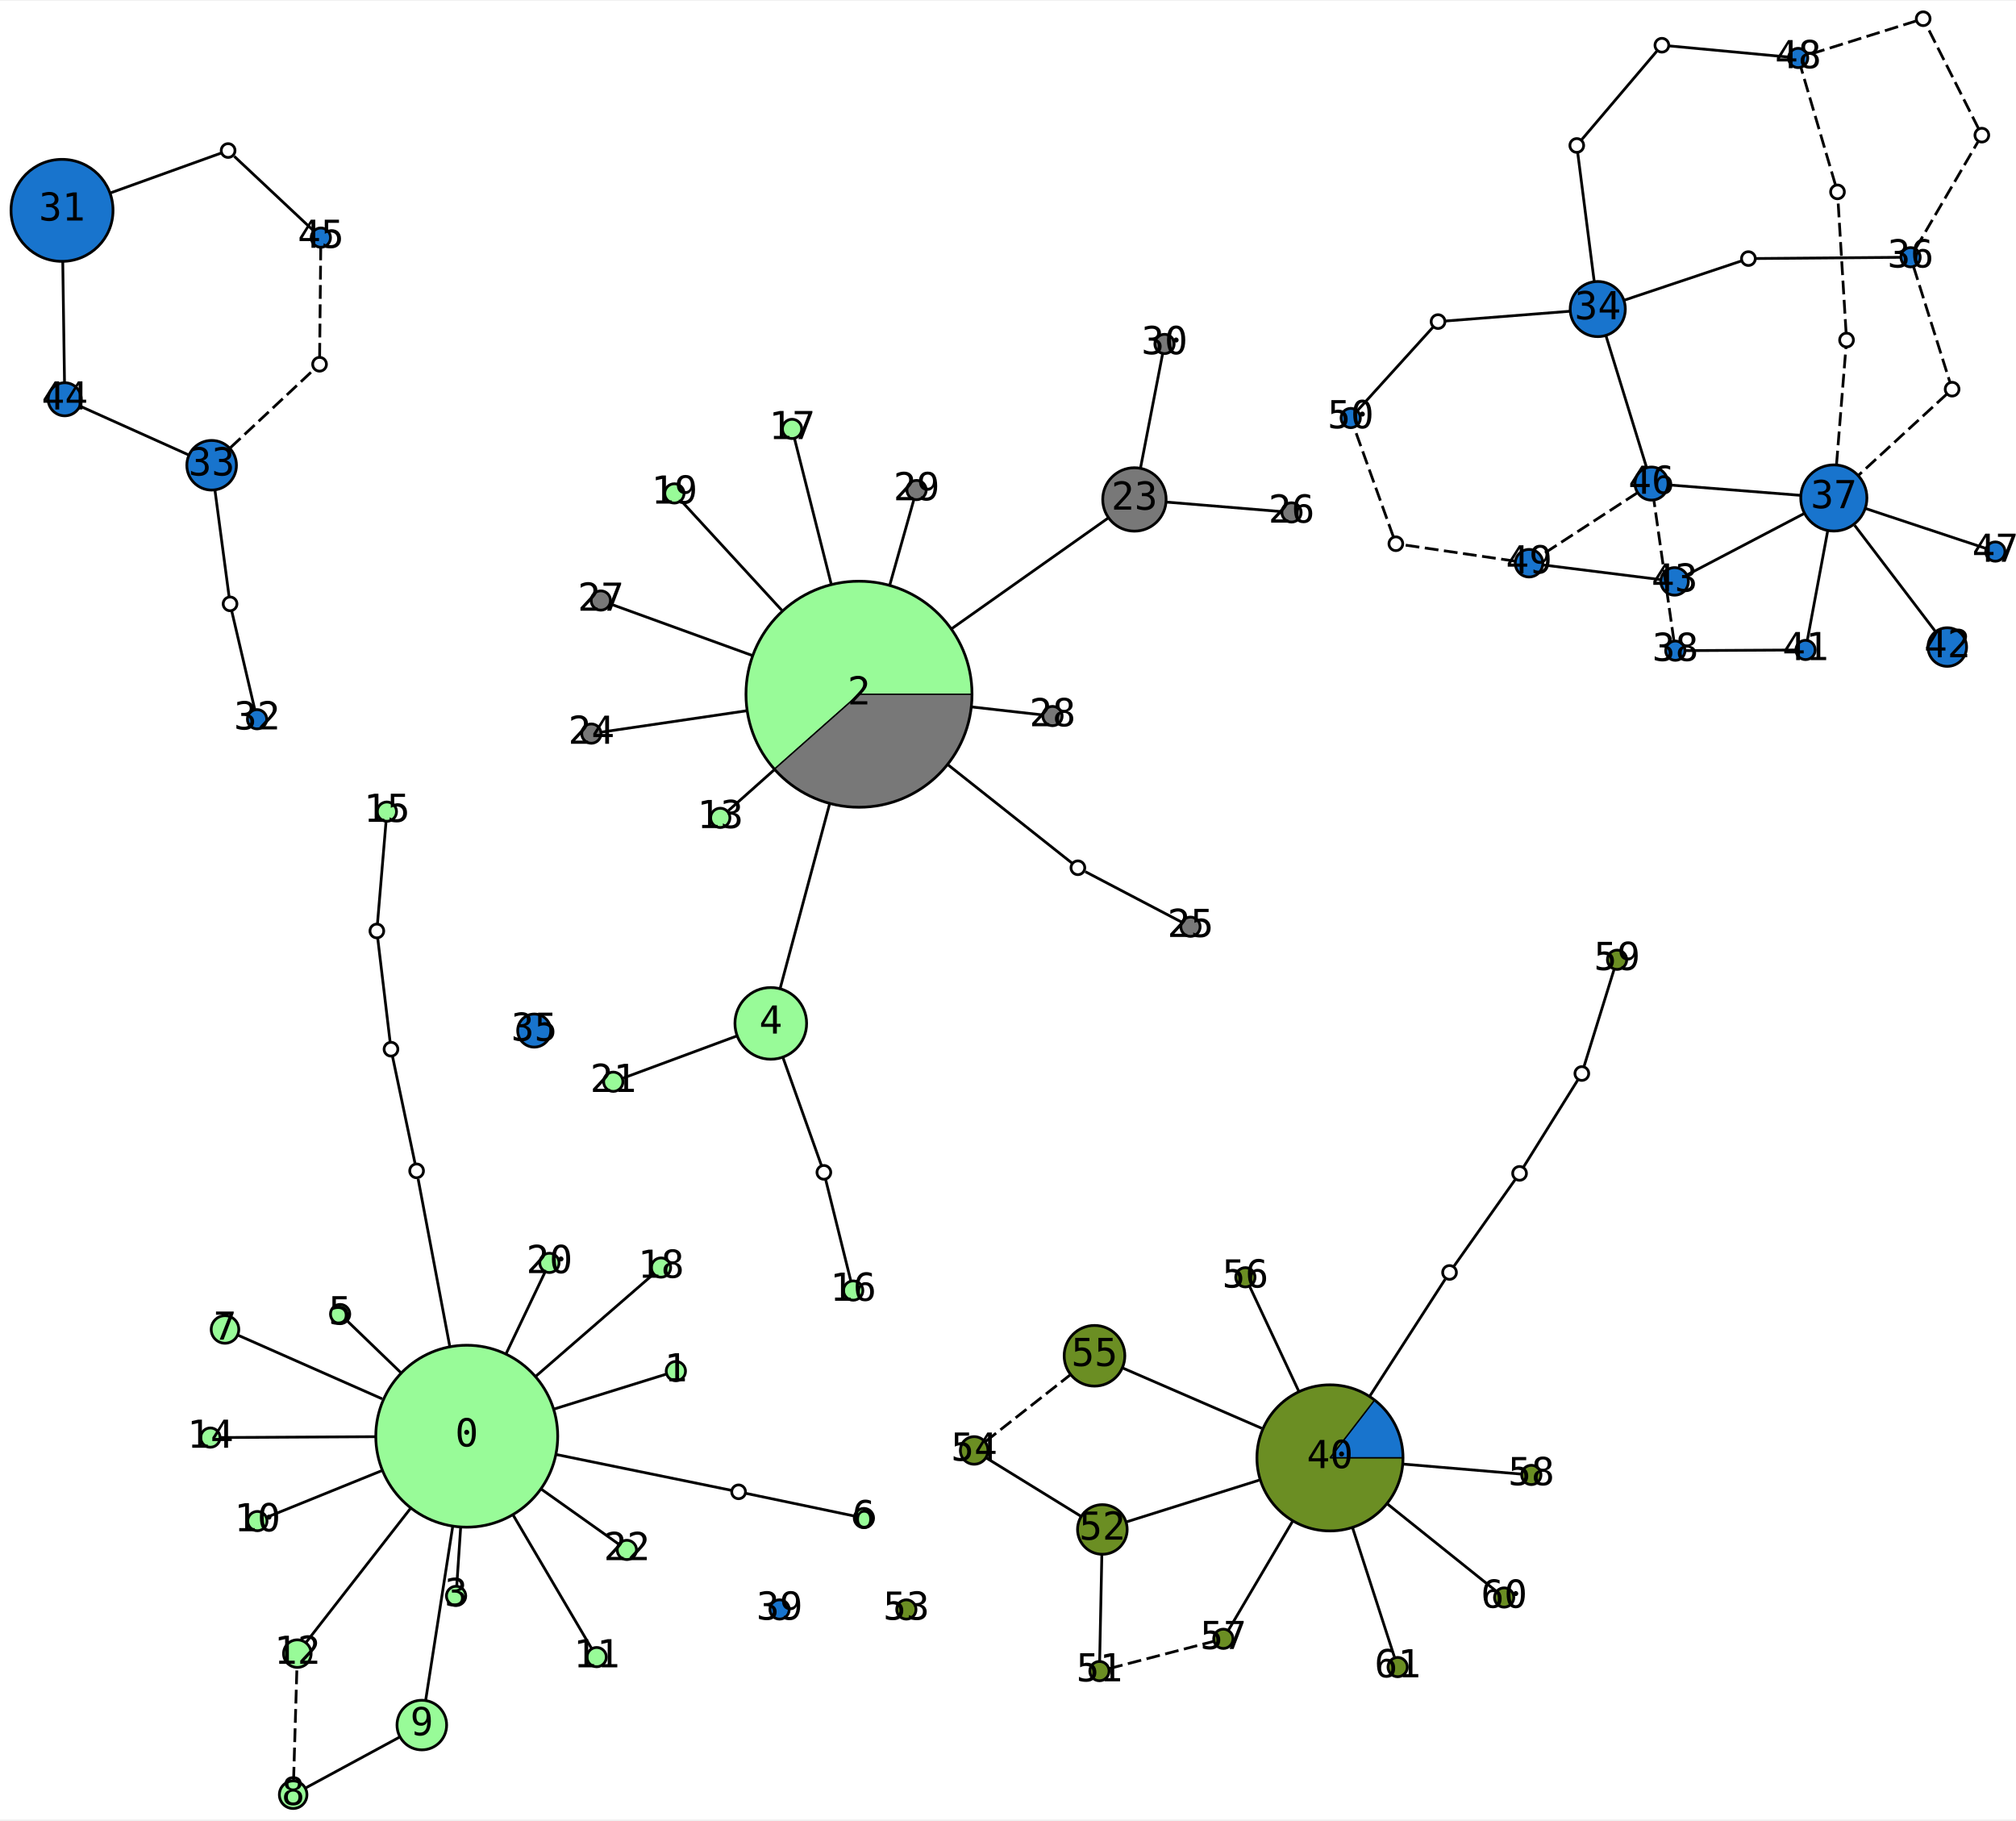
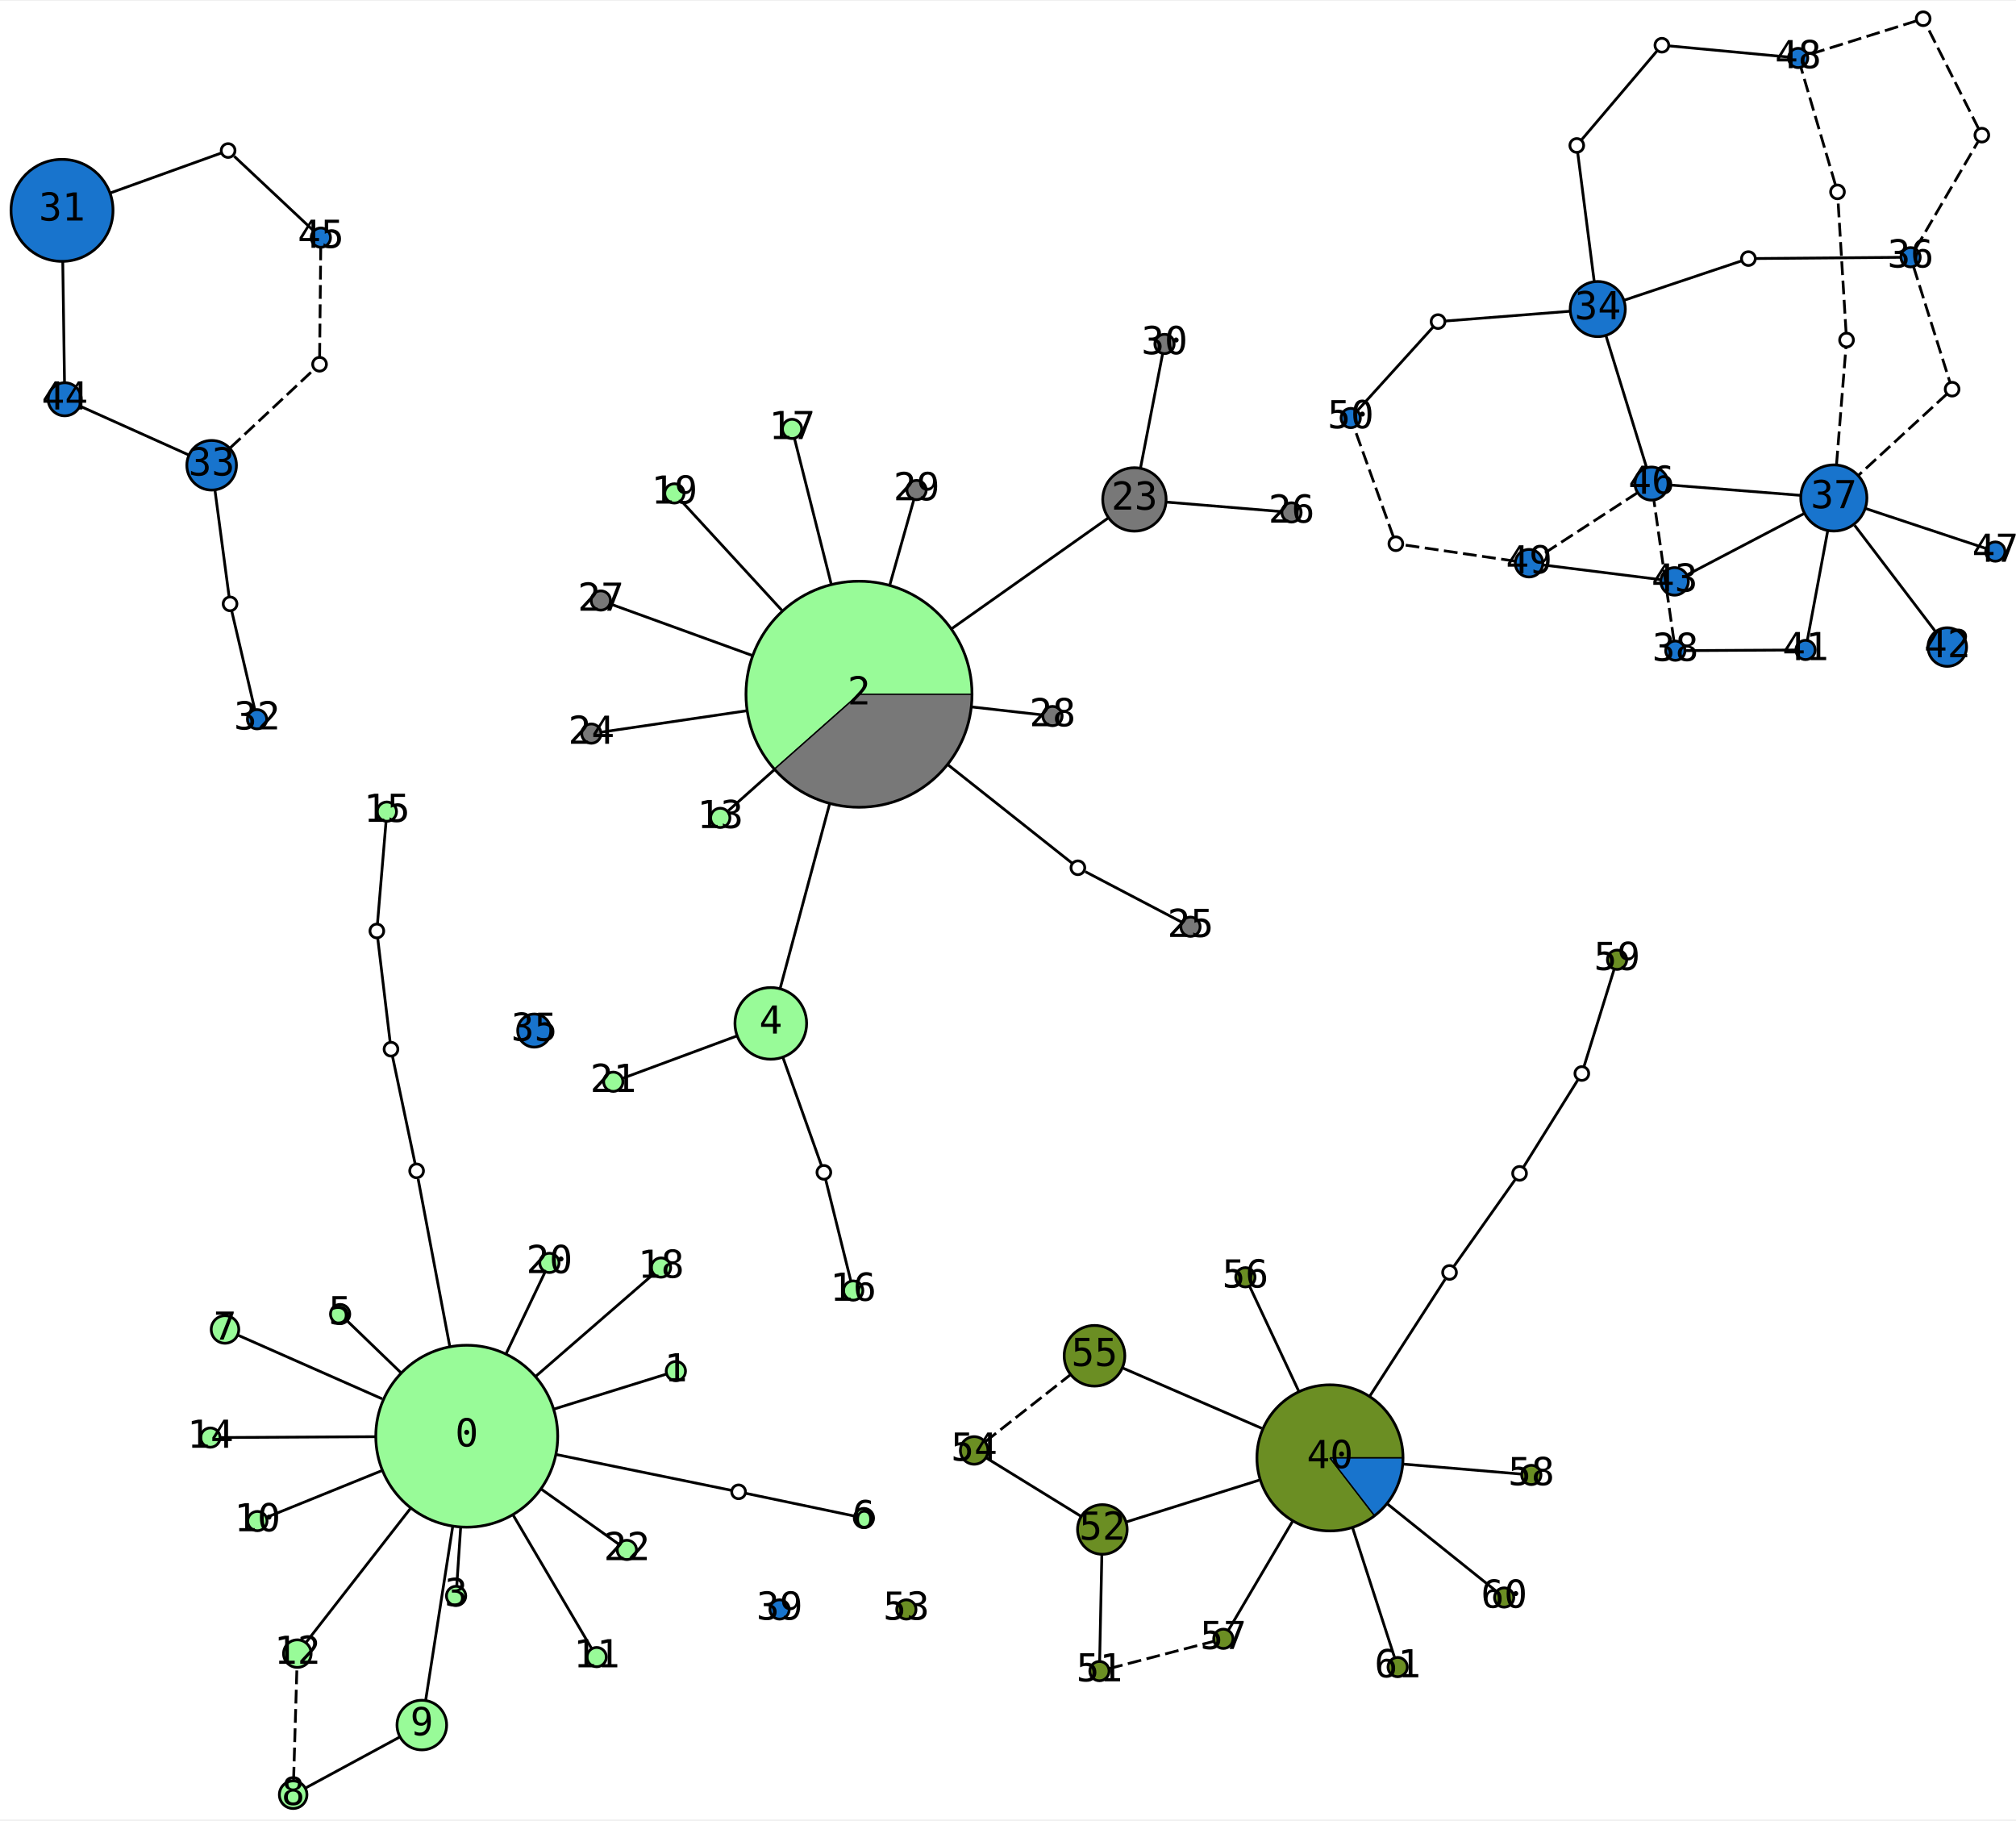
<svg xmlns="http://www.w3.org/2000/svg" width="731pt" height="660pt" viewBox="0.00 0.00 731.40 659.77">
  <g id="graph0" class="graph" transform="scale(1 1) rotate(0) translate(210.824 471.564)">
    <polygon fill="white" stroke="none" points="-210.824,188.204 -210.824,-471.564 520.579,-471.564 520.579,188.204 -210.824,188.204" />
    <g id="node1" class="node">
      <ellipse fill="palegreen" stroke="black" cx="-41.489" cy="49.151" rx="33" ry="33" />
      <text text-anchor="middle" x="-41.489" y="52.851" font-family="monospace" font-size="14.00">0</text>
    </g>
    <g id="node2" class="node">
      <ellipse fill="palegreen" stroke="black" cx="34.378" cy="25.544" rx="3.5" ry="3.5" />
      <text text-anchor="middle" x="34.378" y="29.244" font-family="monospace" font-size="14.00">1</text>
    </g>
    <g id="edge1" class="edge">
      <path fill="none" stroke="black" d="M-9.754,39.276C6.163,34.323 23.577,28.905 30.865,26.637" />
    </g>
    <g id="node4" class="node">
      <ellipse fill="palegreen" stroke="black" cx="-45.358" cy="107.086" rx="3.5" ry="3.5" />
      <text text-anchor="middle" x="-45.358" y="110.786" font-family="monospace" font-size="14.00">3</text>
    </g>
    <g id="edge2" class="edge">
      <path fill="none" stroke="black" d="M-43.695,82.18C-44.265,90.718 -44.803,98.776 -45.105,103.307" />
    </g>
    <g id="node6" class="node">
      <ellipse fill="palegreen" stroke="black" cx="-87.429" cy="4.841" rx="3.5" ry="3.5" />
      <text text-anchor="middle" x="-87.429" y="8.541" font-family="monospace" font-size="14.00">5</text>
    </g>
    <g id="edge3" class="edge">
      <path fill="none" stroke="black" d="M-65.267,26.217C-73.148,18.615 -80.903,11.136 -84.813,7.365" />
    </g>
    <g id="node8" class="node">
      <ellipse fill="palegreen" stroke="black" cx="-129.195" cy="10.421" rx="5" ry="5" />
      <text text-anchor="middle" x="-129.195" y="14.121" font-family="monospace" font-size="14.00">7</text>
    </g>
    <g id="edge6" class="edge">
      <path fill="none" stroke="black" d="M-72.164,35.605C-91.528,27.054 -114.671,16.834 -124.456,12.514" />
    </g>
    <g id="node10" class="node">
      <ellipse fill="palegreen" stroke="black" cx="-57.788" cy="153.938" rx="9" ry="9" />
      <text text-anchor="middle" x="-57.788" y="157.638" font-family="monospace" font-size="14.00">9</text>
    </g>
    <g id="edge7" class="edge">
      <path fill="none" stroke="black" d="M-46.602,82.019C-50,103.866 -54.22,130.999 -56.376,144.86" />
    </g>
    <g id="node11" class="node">
      <ellipse fill="palegreen" stroke="black" cx="-117.445" cy="79.94" rx="3.5" ry="3.5" />
      <text text-anchor="middle" x="-117.445" y="83.64" font-family="monospace" font-size="14.00">10</text>
    </g>
    <g id="edge8" class="edge">
      <path fill="none" stroke="black" d="M-72.383,61.674C-88.484,68.2 -106.345,75.44 -113.833,78.475" />
    </g>
    <g id="node12" class="node">
      <ellipse fill="palegreen" stroke="black" cx="5.649" cy="129.286" rx="3.5" ry="3.5" />
      <text text-anchor="middle" x="5.649" y="132.986" font-family="monospace" font-size="14.00">11</text>
    </g>
    <g id="edge9" class="edge">
      <path fill="none" stroke="black" d="M-24.737,77.629C-13.941,95.984 -1.056,117.888 3.733,126.03" />
    </g>
    <g id="node13" class="node">
      <ellipse fill="palegreen" stroke="black" cx="-102.951" cy="128.024" rx="5" ry="5" />
      <text text-anchor="middle" x="-102.951" y="131.724" font-family="monospace" font-size="14.00">12</text>
    </g>
    <g id="edge10" class="edge">
      <path fill="none" stroke="black" d="M-61.955,75.415C-75.784,93.161 -92.746,114.927 -99.721,123.879" />
    </g>
    <g id="node15" class="node">
      <ellipse fill="palegreen" stroke="black" cx="-134.5" cy="49.652" rx="3.5" ry="3.5" />
      <text text-anchor="middle" x="-134.5" y="53.352" font-family="monospace" font-size="14.00">14</text>
    </g>
    <g id="edge11" class="edge">
      <path fill="none" stroke="black" d="M-74.543,49.329C-96.055,49.445 -121.77,49.583 -130.993,49.633" />
    </g>
    <g id="node19" class="node">
      <ellipse fill="palegreen" stroke="black" cx="28.99" cy="-12.029" rx="3.5" ry="3.5" />
      <text text-anchor="middle" x="28.99" y="-8.329" font-family="monospace" font-size="14.00">18</text>
    </g>
    <g id="edge16" class="edge">
      <path fill="none" stroke="black" d="M-16.442,27.409C-0.299,13.396 18.966,-3.327 26.126,-9.543" />
    </g>
    <g id="node21" class="node">
      <ellipse fill="palegreen" stroke="black" cx="-11.501" cy="-13.726" rx="3.5" ry="3.5" />
      <text text-anchor="middle" x="-11.501" y="-10.026" font-family="monospace" font-size="14.00">20</text>
    </g>
    <g id="edge17" class="edge">
      <path fill="none" stroke="black" d="M-27.198,19.186C-21.526,7.293 -15.719,-4.882 -13.034,-10.511" />
    </g>
    <g id="node23" class="node">
      <ellipse fill="palegreen" stroke="black" cx="16.598" cy="90.4" rx="3.5" ry="3.5" />
      <text text-anchor="middle" x="16.598" y="94.1" font-family="monospace" font-size="14.00">22</text>
    </g>
    <g id="edge18" class="edge">
      <path fill="none" stroke="black" d="M-14.486,68.326C-3.346,76.237 8.196,84.433 13.541,88.23" />
    </g>
    <g id="node63" class="node">
      <ellipse fill="white" stroke="black" cx="57.137" cy="69.327" rx="2.5" ry="2.5" />
    </g>
    <g id="edge4" class="edge">
      <path fill="none" stroke="black" d="M-8.922,55.813C15.317,60.772 45.681,66.983 54.578,68.803" />
    </g>
    <g id="node64" class="node">
      <ellipse fill="white" stroke="black" cx="-59.682" cy="-47.107" rx="2.5" ry="2.5" />
    </g>
    <g id="edge12" class="edge">
      <path fill="none" stroke="black" d="M-47.648,16.562C-52.019,-6.563 -57.403,-35.051 -59.125,-44.161" />
    </g>
    <g id="node3" class="node">
      <path fill="palegreen" stroke="black" stroke-width="0.5" d="M100.817,-220.015C100.817,-220.015 141.817,-220.015 141.817,-220.015 141.817,-221.666 141.718,-223.317 141.518,-224.957 141.319,-226.596 141.021,-228.223 140.626,-229.826 140.231,-231.43 139.739,-233.009 139.153,-234.553 138.567,-236.098 137.889,-237.606 137.121,-239.068 136.353,-240.531 135.498,-241.946 134.56,-243.305 133.621,-244.665 132.602,-245.966 131.506,-247.203 130.411,-248.439 129.242,-249.608 128.005,-250.703 126.769,-251.799 125.467,-252.819 124.108,-253.757 122.749,-254.695 121.334,-255.551 119.871,-256.318 118.408,-257.086 116.901,-257.764 115.356,-258.35 113.812,-258.936 112.233,-259.428 110.629,-259.823 109.025,-260.218 107.399,-260.516 105.759,-260.716 104.12,-260.915 102.469,-261.015 100.817,-261.015 99.165,-261.015 97.515,-260.915 95.875,-260.716 94.236,-260.516 92.609,-260.218 91.005,-259.823 89.402,-259.428 87.823,-258.936 86.278,-258.35 84.734,-257.764 83.226,-257.086 81.764,-256.318 80.301,-255.551 78.886,-254.695 77.527,-253.757 76.167,-252.819 74.866,-251.799 73.629,-250.703 72.393,-249.608 71.224,-248.439 70.128,-247.203 69.033,-245.966 68.013,-244.665 67.075,-243.305 66.137,-241.946 65.281,-240.531 64.514,-239.068 63.746,-237.606 63.067,-236.098 62.482,-234.553 61.896,-233.009 61.404,-231.43 61.009,-229.826 60.613,-228.223 60.315,-226.596 60.116,-224.957 59.917,-223.317 59.817,-221.666 59.817,-220.015 59.817,-218.363 59.917,-216.712 60.116,-215.073 60.315,-213.433 60.613,-211.806 61.009,-210.203 61.404,-208.599 61.896,-207.02 62.482,-205.476 63.067,-203.931 63.746,-202.424 64.514,-200.961 65.281,-199.498 66.137,-198.083 67.075,-196.724 68.013,-195.364 69.033,-194.063 70.128,-192.827 70.128,-192.827 100.817,-220.015 100.817,-220.015" />
      <path fill="#787878" stroke="black" stroke-width="0.5" d="M100.817,-220.015C100.817,-220.015 70.128,-192.827 70.128,-192.827 70.813,-192.054 71.526,-191.307 72.267,-190.589 73.008,-189.87 73.776,-189.179 74.569,-188.518 75.362,-187.858 76.179,-187.227 77.02,-186.628 77.86,-186.029 78.723,-185.462 79.606,-184.928 80.49,-184.393 81.393,-183.893 82.314,-183.427 83.235,-182.961 84.174,-182.53 85.127,-182.135 86.081,-181.74 87.049,-181.382 88.03,-181.06 89.011,-180.738 90.003,-180.453 91.005,-180.206 92.008,-179.959 93.019,-179.75 94.037,-179.579 95.055,-179.408 96.079,-179.276 97.107,-179.183 98.135,-179.089 99.166,-179.035 100.198,-179.019 101.23,-179.004 102.263,-179.027 103.293,-179.089 104.323,-179.152 105.351,-179.253 106.374,-179.393 107.396,-179.533 108.413,-179.711 109.422,-179.928 110.432,-180.144 111.432,-180.399 112.422,-180.691 113.412,-180.983 114.391,-181.313 115.356,-181.679 116.321,-182.045 117.272,-182.447 118.207,-182.885 119.142,-183.323 120.06,-183.796 120.959,-184.303 121.858,-184.81 122.737,-185.351 123.596,-185.924 124.454,-186.498 125.29,-187.103 126.103,-187.74 126.915,-188.377 127.704,-189.044 128.466,-189.74 129.228,-190.436 129.964,-191.16 130.671,-191.912 131.379,-192.664 132.058,-193.442 132.706,-194.244 133.355,-195.047 133.973,-195.874 134.56,-196.724 135.146,-197.573 135.7,-198.445 136.221,-199.336 136.741,-200.227 137.228,-201.138 137.68,-202.066 138.132,-202.994 138.548,-203.939 138.929,-204.898 139.31,-205.858 139.654,-206.831 139.961,-207.817 140.268,-208.802 140.538,-209.799 140.77,-210.805 141.001,-211.811 141.195,-212.825 141.351,-213.845 141.506,-214.866 141.623,-215.892 141.7,-216.921 141.778,-217.95 141.817,-218.982 141.817,-220.015 141.817,-220.015 100.817,-220.015 100.817,-220.015" />
      <ellipse fill="none" stroke="black" cx="100.817" cy="-220.015" rx="41" ry="41" />
      <text text-anchor="middle" x="100.817" y="-216.315" font-family="monospace" font-size="14.00">2</text>
    </g>
    <g id="node5" class="node">
      <ellipse fill="palegreen" stroke="black" cx="68.816" cy="-100.608" rx="13" ry="13" />
      <text text-anchor="middle" x="68.816" y="-96.908" font-family="monospace" font-size="14.00">4</text>
    </g>
    <g id="edge19" class="edge">
      <path fill="none" stroke="black" d="M90.161,-180.254C83.907,-156.916 76.421,-128.985 72.182,-113.168" />
    </g>
    <g id="node14" class="node">
      <ellipse fill="palegreen" stroke="black" cx="50.49" cy="-175.163" rx="3.5" ry="3.5" />
      <text text-anchor="middle" x="50.49" y="-171.463" font-family="monospace" font-size="14.00">13</text>
    </g>
    <g id="edge20" class="edge">
      <path fill="none" stroke="black" d="M70.092,-192.632C63.216,-186.504 56.923,-180.896 53.409,-177.764" />
    </g>
    <g id="node18" class="node">
      <ellipse fill="palegreen" stroke="black" cx="76.535" cy="-316.264" rx="3.5" ry="3.5" />
      <text text-anchor="middle" x="76.535" y="-312.564" font-family="monospace" font-size="14.00">17</text>
    </g>
    <g id="edge21" class="edge">
      <path fill="none" stroke="black" d="M90.73,-259.997C85.414,-281.07 79.556,-304.288 77.396,-312.851" />
    </g>
    <g id="node20" class="node">
      <ellipse fill="palegreen" stroke="black" cx="33.841" cy="-292.868" rx="3.5" ry="3.5" />
      <text text-anchor="middle" x="33.841" y="-289.168" font-family="monospace" font-size="14.00">19</text>
    </g>
    <g id="edge22" class="edge">
      <path fill="none" stroke="black" d="M72.802,-250.489C58.463,-266.085 42.749,-283.178 36.56,-289.91" />
    </g>
    <g id="node24" class="node">
      <ellipse fill="#787878" stroke="black" cx="200.744" cy="-290.679" rx="11.5" ry="11.5" />
      <text text-anchor="middle" x="200.744" y="-286.979" font-family="monospace" font-size="14.00">23</text>
    </g>
    <g id="edge23" class="edge">
      <path fill="none" stroke="black" d="M134.37,-243.741C154.327,-257.855 178.216,-274.747 191.197,-283.927" />
    </g>
    <g id="node25" class="node">
      <ellipse fill="#787878" stroke="black" cx="3.716" cy="-205.735" rx="3.5" ry="3.5" />
      <text text-anchor="middle" x="3.716" y="-202.035" font-family="monospace" font-size="14.00">24</text>
    </g>
    <g id="edge24" class="edge">
      <path fill="none" stroke="black" d="M60.2,-214.041C39.205,-210.954 16.175,-207.567 7.393,-206.275" />
    </g>
    <g id="node28" class="node">
      <ellipse fill="#787878" stroke="black" cx="7.153" cy="-254.012" rx="3.5" ry="3.5" />
      <text text-anchor="middle" x="7.153" y="-250.312" font-family="monospace" font-size="14.00">27</text>
    </g>
    <g id="edge27" class="edge">
      <path fill="none" stroke="black" d="M62.18,-234.039C41.62,-241.502 18.885,-249.754 10.497,-252.799" />
    </g>
    <g id="node29" class="node">
      <ellipse fill="#787878" stroke="black" cx="171.02" cy="-212.101" rx="3.5" ry="3.5" />
      <text text-anchor="middle" x="171.02" y="-208.401" font-family="monospace" font-size="14.00">28</text>
    </g>
    <g id="edge28" class="edge">
      <path fill="none" stroke="black" d="M141.654,-215.411C152.272,-214.215 162.17,-213.099 167.32,-212.518" />
    </g>
    <g id="node30" class="node">
      <ellipse fill="#787878" stroke="black" cx="121.7" cy="-294.083" rx="3.5" ry="3.5" />
      <text text-anchor="middle" x="121.7" y="-290.383" font-family="monospace" font-size="14.00">29</text>
    </g>
    <g id="edge29" class="edge">
      <path fill="none" stroke="black" d="M111.992,-259.651C115.561,-272.308 119.014,-284.558 120.675,-290.447" />
    </g>
    <g id="node67" class="node">
      <ellipse fill="white" stroke="black" cx="180.231" cy="-157.063" rx="2.5" ry="2.5" />
    </g>
    <g id="edge25" class="edge">
      <path fill="none" stroke="black" d="M133.118,-194.41C151.325,-179.977 171.686,-163.837 178.147,-158.715" />
    </g>
    <g id="node22" class="node">
      <ellipse fill="palegreen" stroke="black" cx="11.669" cy="-79.436" rx="3.5" ry="3.5" />
      <text text-anchor="middle" x="11.669" y="-75.736" font-family="monospace" font-size="14.00">21</text>
    </g>
    <g id="edge32" class="edge">
      <path fill="none" stroke="black" d="M56.416,-96.014C43.285,-91.149 23.36,-83.767 15.271,-80.77" />
    </g>
    <g id="node68" class="node">
      <ellipse fill="white" stroke="black" cx="88.075" cy="-46.566" rx="2.5" ry="2.5" />
    </g>
    <g id="edge30" class="edge">
      <path fill="none" stroke="black" d="M73.186,-88.345C77.803,-75.39 84.747,-55.906 87.188,-49.055" />
    </g>
    <g id="node7" class="node">
      <ellipse fill="palegreen" stroke="black" cx="102.598" cy="78.841" rx="3.5" ry="3.5" />
      <text text-anchor="middle" x="102.598" y="82.541" font-family="monospace" font-size="14.00">6</text>
    </g>
    <g id="node9" class="node">
      <ellipse fill="palegreen" stroke="black" cx="-104.47" cy="179.204" rx="5" ry="5" />
      <text text-anchor="middle" x="-104.47" y="182.904" font-family="monospace" font-size="14.00">8</text>
    </g>
    <g id="edge33" class="edge">
      <path fill="none" stroke="black" d="M-99.824,176.689C-91.89,172.395 -75.642,163.601 -65.833,158.292" />
    </g>
    <g id="edge70" class="edge">
      <path fill="none" stroke="black" stroke-dasharray="5,2" d="M-104.319,174.109C-104.028,164.299 -103.393,142.892 -103.102,133.098" />
    </g>
    <g id="node16" class="node">
      <ellipse fill="palegreen" stroke="black" cx="-70.465" cy="-177.422" rx="3.5" ry="3.5" />
      <text text-anchor="middle" x="-70.465" y="-173.722" font-family="monospace" font-size="14.00">15</text>
    </g>
    <g id="node17" class="node">
      <ellipse fill="palegreen" stroke="black" cx="98.715" cy="-3.69" rx="3.5" ry="3.5" />
      <text text-anchor="middle" x="98.715" y="0.01" font-family="monospace" font-size="14.00">16</text>
    </g>
    <g id="node27" class="node">
      <ellipse fill="#787878" stroke="black" cx="257.735" cy="-285.969" rx="3.5" ry="3.5" />
      <text text-anchor="middle" x="257.735" y="-282.269" font-family="monospace" font-size="14.00">26</text>
    </g>
    <g id="edge34" class="edge">
      <path fill="none" stroke="black" d="M212.277,-289.725C225.287,-288.65 245.714,-286.962 254.029,-286.275" />
    </g>
    <g id="node31" class="node">
      <ellipse fill="#787878" stroke="black" cx="211.66" cy="-347.084" rx="3.5" ry="3.5" />
      <text text-anchor="middle" x="211.66" y="-343.384" font-family="monospace" font-size="14.00">30</text>
    </g>
    <g id="edge35" class="edge">
      <path fill="none" stroke="black" d="M202.953,-302.093C205.445,-314.969 209.358,-335.187 210.95,-343.415" />
    </g>
    <g id="node26" class="node">
      <ellipse fill="#787878" stroke="black" cx="221.081" cy="-135.665" rx="3.5" ry="3.5" />
      <text text-anchor="middle" x="221.081" y="-131.965" font-family="monospace" font-size="14.00">25</text>
    </g>
    <g id="node32" class="node">
      <ellipse fill="#1874cd" stroke="black" cx="-188.324" cy="-395.547" rx="18.5" ry="18.5" />
      <text text-anchor="middle" x="-188.324" y="-391.847" font-family="monospace" font-size="14.00">31</text>
    </g>
    <g id="node45" class="node">
      <ellipse fill="#1874cd" stroke="black" cx="-187.333" cy="-327.015" rx="6" ry="6" />
      <text text-anchor="middle" x="-187.333" y="-323.315" font-family="monospace" font-size="14.00">44</text>
    </g>
    <g id="edge36" class="edge">
      <path fill="none" stroke="black" d="M-188.053,-376.82C-187.842,-362.236 -187.563,-342.887 -187.422,-333.157" />
    </g>
    <g id="node69" class="node">
      <ellipse fill="white" stroke="black" cx="-128.064" cy="-417.245" rx="2.5" ry="2.5" />
    </g>
    <g id="edge37" class="edge">
      <path fill="none" stroke="black" d="M-170.894,-401.823C-156.434,-407.03 -137.197,-413.957 -130.491,-416.371" />
    </g>
    <g id="node33" class="node">
      <ellipse fill="#1874cd" stroke="black" cx="-117.566" cy="-210.947" rx="3.5" ry="3.5" />
      <text text-anchor="middle" x="-117.566" y="-207.247" font-family="monospace" font-size="14.00">32</text>
    </g>
    <g id="node70" class="node">
      <ellipse fill="white" stroke="black" cx="-127.359" cy="-252.793" rx="2.5" ry="2.5" />
    </g>
    <g id="edge39" class="edge">
      <path fill="none" stroke="black" d="M-118.401,-214.514C-120.325,-222.737 -125.036,-242.868 -126.735,-250.128" />
    </g>
    <g id="node34" class="node">
      <ellipse fill="#1874cd" stroke="black" cx="-134.042" cy="-303.079" rx="9" ry="9" />
      <text text-anchor="middle" x="-134.042" y="-299.379" font-family="monospace" font-size="14.00">33</text>
    </g>
    <g id="edge41" class="edge">
      <path fill="none" stroke="black" d="M-142.368,-306.819C-153.376,-311.763 -172.466,-320.337 -181.831,-324.544" />
    </g>
    <g id="node78" class="node">
      <ellipse fill="white" stroke="black" cx="-94.892" cy="-339.713" rx="2.5" ry="2.5" />
    </g>
    <g id="edge71" class="edge">
      <path fill="none" stroke="black" stroke-dasharray="5,2" d="M-127.222,-309.461C-118.109,-317.988 -102.462,-332.63 -96.915,-337.821" />
    </g>
    <g id="node35" class="node">
      <ellipse fill="#1874cd" stroke="black" cx="368.836" cy="-359.743" rx="10" ry="10" />
      <text text-anchor="middle" x="368.836" y="-356.043" font-family="monospace" font-size="14.00">34</text>
    </g>
    <g id="node47" class="node">
      <ellipse fill="#1874cd" stroke="black" cx="388.343" cy="-296.434" rx="6" ry="6" />
      <text text-anchor="middle" x="388.343" y="-292.734" font-family="monospace" font-size="14.00">46</text>
    </g>
    <g id="edge44" class="edge">
      <path fill="none" stroke="black" d="M371.798,-350.127C375.891,-336.845 383.151,-313.283 386.526,-302.333" />
    </g>
    <g id="node71" class="node">
      <ellipse fill="white" stroke="black" cx="423.494" cy="-378.053" rx="2.5" ry="2.5" />
    </g>
    <g id="edge42" class="edge">
      <path fill="none" stroke="black" d="M378.356,-362.932C391.325,-367.276 413.769,-374.795 421.101,-377.251" />
    </g>
    <g id="node72" class="node">
      <ellipse fill="white" stroke="black" cx="361.226" cy="-419.09" rx="2.5" ry="2.5" />
    </g>
    <g id="edge45" class="edge">
      <path fill="none" stroke="black" d="M367.545,-369.81C365.747,-383.832 362.593,-408.426 361.562,-416.466" />
    </g>
    <g id="node74" class="node">
      <ellipse fill="white" stroke="black" cx="310.895" cy="-355.195" rx="2.5" ry="2.5" />
    </g>
    <g id="edge48" class="edge">
      <path fill="none" stroke="black" d="M358.743,-358.951C344.996,-357.872 321.204,-356.004 313.431,-355.394" />
    </g>
    <g id="node36" class="node">
      <ellipse fill="#1874cd" stroke="black" cx="-17" cy="-98" rx="6" ry="6" />
      <text text-anchor="middle" x="-17" y="-94.3" font-family="monospace" font-size="14.00">35</text>
    </g>
    <g id="node37" class="node">
      <ellipse fill="#1874cd" stroke="black" cx="482.329" cy="-378.541" rx="3.5" ry="3.5" />
      <text text-anchor="middle" x="482.329" y="-374.841" font-family="monospace" font-size="14.00">36</text>
    </g>
    <g id="node79" class="node">
      <ellipse fill="white" stroke="black" cx="497.399" cy="-330.675" rx="2.5" ry="2.5" />
    </g>
    <g id="edge73" class="edge">
      <path fill="none" stroke="black" stroke-dasharray="5,2" d="M483.413,-375.099C486.275,-366.01 493.988,-341.509 496.555,-333.356" />
    </g>
    <g id="node80" class="node">
      <ellipse fill="white" stroke="black" cx="508.183" cy="-422.831" rx="2.5" ry="2.5" />
    </g>
    <g id="edge75" class="edge">
      <path fill="none" stroke="black" stroke-dasharray="5,2" d="M484.189,-381.726C489.098,-390.136 502.331,-412.806 506.735,-420.351" />
    </g>
    <g id="node38" class="node">
      <ellipse fill="#1874cd" stroke="black" cx="454.482" cy="-291.214" rx="12" ry="12" />
      <text text-anchor="middle" x="454.482" y="-287.514" font-family="monospace" font-size="14.00">37</text>
    </g>
    <g id="node42" class="node">
      <ellipse fill="#1874cd" stroke="black" cx="444.217" cy="-236.082" rx="3.5" ry="3.5" />
      <text text-anchor="middle" x="444.217" y="-232.382" font-family="monospace" font-size="14.00">41</text>
    </g>
    <g id="edge50" class="edge">
      <path fill="none" stroke="black" d="M452.254,-279.251C449.896,-266.583 446.317,-247.36 444.864,-239.557" />
    </g>
    <g id="node43" class="node">
      <ellipse fill="#1874cd" stroke="black" cx="495.643" cy="-237.129" rx="7" ry="7" />
      <text text-anchor="middle" x="495.643" y="-233.429" font-family="monospace" font-size="14.00">42</text>
    </g>
    <g id="edge51" class="edge">
      <path fill="none" stroke="black" d="M462.031,-281.294C470.572,-270.071 484.199,-252.166 491.189,-242.981" />
    </g>
    <g id="node44" class="node">
      <ellipse fill="#1874cd" stroke="black" cx="396.718" cy="-260.952" rx="5" ry="5" />
      <text text-anchor="middle" x="396.718" y="-257.252" font-family="monospace" font-size="14.00">43</text>
    </g>
    <g id="edge52" class="edge">
      <path fill="none" stroke="black" d="M443.617,-285.522C430.937,-278.879 410.542,-268.194 401.407,-263.408" />
    </g>
    <g id="edge53" class="edge">
      <path fill="none" stroke="black" d="M442.351,-292.171C428.18,-293.29 405.294,-295.096 394.436,-295.953" />
    </g>
    <g id="node48" class="node">
      <ellipse fill="#1874cd" stroke="black" cx="513.079" cy="-271.769" rx="3.5" ry="3.5" />
      <text text-anchor="middle" x="513.079" y="-268.069" font-family="monospace" font-size="14.00">47</text>
    </g>
    <g id="edge54" class="edge">
      <path fill="none" stroke="black" d="M466.059,-287.372C479.667,-282.856 501.445,-275.629 509.731,-272.879" />
    </g>
    <g id="node82" class="node">
      <ellipse fill="white" stroke="black" cx="459.098" cy="-348.507" rx="2.5" ry="2.5" />
    </g>
    <g id="edge78" class="edge">
      <path fill="none" stroke="black" stroke-dasharray="5,2" d="M455.461,-303.364C456.562,-317.029 458.275,-338.29 458.879,-345.783" />
    </g>
    <g id="node39" class="node">
      <ellipse fill="#1874cd" stroke="black" cx="396.983" cy="-235.815" rx="3.5" ry="3.5" />
      <text text-anchor="middle" x="396.983" y="-232.115" font-family="monospace" font-size="14.00">38</text>
    </g>
    <g id="edge55" class="edge">
      <path fill="none" stroke="black" d="M400.689,-235.836C409.562,-235.886 431.934,-236.012 440.657,-236.062" />
    </g>
    <g id="edge81" class="edge">
      <path fill="none" stroke="black" stroke-dasharray="5,2" d="M396.468,-239.425C395.044,-249.417 391.038,-277.526 389.238,-290.154" />
    </g>
    <g id="node40" class="node">
      <ellipse fill="#1874cd" stroke="black" cx="72" cy="112" rx="3.5" ry="3.5" />
      <text text-anchor="middle" x="72" y="115.7" font-family="monospace" font-size="14.00">39</text>
    </g>
    <g id="node41" class="node">
-       <path fill="#1874cd" stroke="black" stroke-width="0.5" d="M271.684,57.015C271.684,57.015 298.184,57.015 298.184,57.015 298.184,56.005 298.126,54.997 298.011,53.994 297.896,52.991 297.724,51.996 297.495,51.013 297.267,50.03 296.982,49.06 296.643,48.11 296.304,47.159 295.91,46.228 295.465,45.322 295.02,44.417 294.523,43.537 293.977,42.688 293.431,41.839 292.838,41.022 292.199,40.24 291.56,39.459 290.877,38.714 290.153,38.011 289.429,37.307 288.665,36.646 287.866,36.029 287.866,36.029 271.684,57.015 271.684,57.015" />
-       <path fill="olivedrab" stroke="black" stroke-width="0.5" d="M271.684,57.015C271.684,57.015 287.866,36.029 287.866,36.029 287.279,35.577 286.673,35.149 286.051,34.747 285.428,34.346 284.788,33.97 284.134,33.622 283.48,33.273 282.811,32.953 282.13,32.661 281.449,32.368 280.756,32.105 280.053,31.871 279.349,31.637 278.637,31.433 277.916,31.258 277.196,31.084 276.468,30.94 275.736,30.826 275.003,30.713 274.267,30.631 273.527,30.579 272.788,30.527 272.047,30.507 271.305,30.518 270.564,30.528 269.824,30.57 269.086,30.642 268.349,30.715 267.615,30.819 266.886,30.953 266.157,31.087 265.434,31.252 264.719,31.447 264.004,31.642 263.297,31.866 262.601,32.12 261.904,32.374 261.219,32.657 260.546,32.969 259.874,33.281 259.215,33.62 258.571,33.987 257.927,34.354 257.298,34.747 256.687,35.167 256.076,35.586 255.483,36.031 254.909,36.5 254.335,36.969 253.781,37.462 253.249,37.978 252.717,38.494 252.206,39.031 251.719,39.59 251.231,40.148 250.768,40.727 250.329,41.324 249.89,41.921 249.476,42.537 249.089,43.169 248.702,43.801 248.341,44.449 248.008,45.111 247.675,45.773 247.37,46.449 247.094,47.137 246.818,47.824 246.57,48.523 246.353,49.232 246.135,49.94 245.947,50.658 245.789,51.382 245.632,52.106 245.505,52.837 245.409,53.572 245.312,54.306 245.247,55.045 245.212,55.785 245.178,56.526 245.175,57.267 245.203,58.008 245.23,58.749 245.289,59.488 245.379,60.224 245.469,60.959 245.589,61.691 245.74,62.417 245.891,63.142 246.073,63.861 246.284,64.572 246.495,65.282 246.737,65.983 247.007,66.673 247.277,67.364 247.576,68.042 247.903,68.707 248.23,69.372 248.585,70.023 248.966,70.659 249.348,71.294 249.756,71.913 250.189,72.515 250.623,73.116 251.082,73.698 251.564,74.261 252.046,74.824 252.552,75.366 253.08,75.886 253.608,76.407 254.157,76.905 254.727,77.379 255.296,77.853 255.885,78.304 256.493,78.728 257.1,79.153 257.725,79.553 258.366,79.925 259.006,80.298 259.663,80.643 260.332,80.96 261.002,81.278 261.685,81.567 262.379,81.828 263.073,82.088 263.777,82.319 264.491,82.52 265.204,82.721 265.926,82.892 266.653,83.033 267.381,83.174 268.114,83.284 268.851,83.363 269.588,83.442 270.328,83.491 271.069,83.508 271.81,83.525 272.551,83.511 273.291,83.466 274.031,83.421 274.769,83.345 275.502,83.238 276.235,83.132 276.964,82.994 277.686,82.826 278.408,82.658 279.123,82.46 279.828,82.233 280.533,82.005 281.229,81.747 281.912,81.461 282.596,81.175 283.268,80.861 283.925,80.518 284.582,80.176 285.225,79.806 285.851,79.41 286.478,79.014 287.087,78.591 287.678,78.144 288.269,77.697 288.841,77.225 289.392,76.729 289.944,76.234 290.474,75.716 290.982,75.176 291.49,74.636 291.975,74.076 292.436,73.495 292.897,72.915 293.333,72.315 293.744,71.698 294.155,71.081 294.539,70.447 294.897,69.798 295.254,69.149 295.585,68.485 295.886,67.808 296.188,67.131 296.462,66.442 296.706,65.742 296.95,65.042 297.164,64.332 297.349,63.614 297.534,62.897 297.688,62.171 297.812,61.441 297.936,60.71 298.029,59.974 298.091,59.236 298.153,58.497 298.184,57.756 298.184,57.015 298.184,57.015 271.684,57.015 271.684,57.015" />
+       <path fill="olivedrab" stroke="black" stroke-width="0.5" d="M271.684,57.015C271.684,57.015 298.184,57.015 298.184,57.015 298.184,56.274 298.153,55.533 298.091,54.794 298.029,54.056 297.936,53.32 297.812,52.589 297.688,51.858 297.534,51.133 297.349,50.416 297.164,49.698 296.95,48.988 296.706,48.288 296.462,47.588 296.188,46.899 295.886,46.222 295.585,45.545 295.254,44.881 294.897,44.232 294.539,43.583 294.155,42.949 293.744,42.332 293.333,41.715 292.897,41.115 292.436,40.535 291.975,39.954 291.49,39.394 290.982,38.854 290.474,38.314 289.944,37.796 289.392,37.3 288.841,36.805 288.269,36.333 287.678,35.886 287.087,35.439 286.478,35.016 285.851,34.62 285.225,34.224 284.582,33.854 283.925,33.511 283.268,33.169 282.596,32.855 281.912,32.569 281.229,32.282 280.533,32.025 279.828,31.797 279.123,31.57 278.408,31.372 277.686,31.204 276.964,31.036 276.235,30.898 275.502,30.791 274.769,30.685 274.031,30.609 273.291,30.564 272.551,30.519 271.81,30.505 271.069,30.522 270.328,30.539 269.588,30.587 268.851,30.667 268.114,30.746 267.381,30.856 266.653,30.997 265.926,31.137 265.204,31.309 264.491,31.51 263.777,31.711 263.073,31.942 262.379,32.202 261.685,32.463 261.002,32.752 260.332,33.069 259.663,33.387 259.006,33.732 258.366,34.105 257.725,34.477 257.1,34.877 256.493,35.301 255.885,35.726 255.296,36.176 254.727,36.651 254.157,37.125 253.608,37.623 253.08,38.143 252.552,38.664 252.046,39.206 251.564,39.769 251.082,40.331 250.623,40.914 250.189,41.515 249.756,42.116 249.348,42.736 248.966,43.371 248.585,44.006 248.23,44.657 247.903,45.322 247.576,45.988 247.277,46.666 247.007,47.356 246.737,48.047 246.495,48.748 246.284,49.458 246.073,50.169 245.891,50.888 245.74,51.613 245.589,52.339 245.469,53.071 245.379,53.806 245.289,54.542 245.23,55.281 245.203,56.022 245.175,56.762 245.178,57.504 245.212,58.244 245.247,58.985 245.312,59.723 245.409,60.458 245.505,61.193 245.632,61.924 245.789,62.648 245.947,63.372 246.135,64.089 246.353,64.798 246.57,65.506 246.818,66.206 247.094,66.893 247.37,67.581 247.675,68.257 248.008,68.919 248.341,69.581 248.702,70.229 249.089,70.861 249.476,71.493 249.89,72.109 250.329,72.706 250.768,73.303 251.231,73.882 251.719,74.44 252.206,74.999 252.717,75.536 253.249,76.052 253.781,76.567 254.335,77.061 254.909,77.53 255.483,77.999 256.076,78.444 256.687,78.863 257.298,79.283 257.927,79.676 258.571,80.043 259.215,80.41 259.874,80.749 260.546,81.061 261.219,81.372 261.904,81.656 262.601,81.91 263.297,82.164 264.004,82.388 264.719,82.583 265.434,82.778 266.157,82.943 266.886,83.077 267.615,83.211 268.349,83.315 269.086,83.387 269.824,83.46 270.564,83.502 271.305,83.512 272.047,83.523 272.788,83.502 273.527,83.451 274.267,83.399 275.003,83.317 275.736,83.203 276.468,83.09 277.196,82.946 277.916,82.772 278.637,82.597 279.349,82.393 280.053,82.159 280.756,81.925 281.449,81.661 282.13,81.369 282.811,81.077 283.48,80.756 284.134,80.408 284.788,80.06 285.428,79.684 286.051,79.282 286.673,78.881 287.279,78.453 287.866,78 287.866,78 271.684,57.015 271.684,57.015" />
+       <path fill="#1874cd" stroke="black" stroke-width="0.5" d="M271.684,57.015C271.684,57.015 287.866,78 287.866,78 288.665,77.384 289.429,76.722 290.153,76.019 290.877,75.315 291.56,74.571 292.199,73.79 292.838,73.008 293.431,72.191 293.977,71.342 294.523,70.493 295.02,69.613 295.465,68.707 295.91,67.801 296.304,66.871 296.643,65.92 296.982,64.969 297.267,64 297.495,63.017 297.724,62.034 297.896,61.038 298.011,60.036 298.126,59.033 298.184,58.024 298.184,57.015 298.184,57.015 271.684,57.015 271.684,57.015" />
      <ellipse fill="none" stroke="black" cx="271.684" cy="57.015" rx="26.5" ry="26.5" />
      <text text-anchor="middle" x="271.684" y="60.715" font-family="monospace" font-size="14.00">40</text>
    </g>
    <g id="node53" class="node">
      <ellipse fill="olivedrab" stroke="black" cx="189.11" cy="82.983" rx="9" ry="9" />
      <text text-anchor="middle" x="189.11" y="86.683" font-family="monospace" font-size="14.00">52</text>
    </g>
    <g id="edge56" class="edge">
      <path fill="none" stroke="black" d="M246.01,65.089C229.534,70.27 209.169,76.675 197.813,80.246" />
    </g>
    <g id="node56" class="node">
      <ellipse fill="olivedrab" stroke="black" cx="186.258" cy="19.972" rx="11" ry="11" />
      <text text-anchor="middle" x="186.258" y="23.672" font-family="monospace" font-size="14.00">55</text>
    </g>
    <g id="edge57" class="edge">
      <path fill="none" stroke="black" d="M246.975,46.3C230.221,39.035 208.943,29.809 196.538,24.43" />
    </g>
    <g id="node57" class="node">
      <ellipse fill="olivedrab" stroke="black" cx="240.999" cy="-8.501" rx="3.5" ry="3.5" />
      <text text-anchor="middle" x="240.999" y="-4.801" font-family="monospace" font-size="14.00">56</text>
    </g>
    <g id="edge58" class="edge">
      <path fill="none" stroke="black" d="M260.432,32.991C253.727,18.675 245.898,1.959 242.596,-5.091" />
    </g>
    <g id="node58" class="node">
      <ellipse fill="olivedrab" stroke="black" cx="233" cy="122.647" rx="3.5" ry="3.5" />
      <text text-anchor="middle" x="233" y="126.347" font-family="monospace" font-size="14.00">57</text>
    </g>
    <g id="edge59" class="edge">
      <path fill="none" stroke="black" d="M258.154,79.97C249.439,94.756 238.988,112.487 234.833,119.536" />
    </g>
    <g id="node59" class="node">
      <ellipse fill="olivedrab" stroke="black" cx="344.735" cy="63.2" rx="3.5" ry="3.5" />
      <text text-anchor="middle" x="344.735" y="66.9" font-family="monospace" font-size="14.00">58</text>
    </g>
    <g id="edge60" class="edge">
      <path fill="none" stroke="black" d="M298.471,59.283C314.433,60.634 333.072,62.212 340.933,62.878" />
    </g>
    <g id="node61" class="node">
      <ellipse fill="olivedrab" stroke="black" cx="334.875" cy="107.664" rx="3.5" ry="3.5" />
      <text text-anchor="middle" x="334.875" y="111.364" font-family="monospace" font-size="14.00">60</text>
    </g>
    <g id="edge65" class="edge">
      <path fill="none" stroke="black" d="M292.375,73.599C306.773,85.139 324.614,99.439 331.73,105.143" />
    </g>
    <g id="node62" class="node">
      <ellipse fill="olivedrab" stroke="black" cx="296.244" cy="132.9" rx="3.5" ry="3.5" />
      <text text-anchor="middle" x="296.244" y="136.6" font-family="monospace" font-size="14.00">61</text>
    </g>
    <g id="edge66" class="edge">
      <path fill="none" stroke="black" d="M279.862,82.284C285.444,99.529 292.303,120.722 295.037,129.169" />
    </g>
    <g id="node75" class="node">
      <ellipse fill="white" stroke="black" cx="315.067" cy="-10.251" rx="2.5" ry="2.5" />
    </g>
    <g id="edge61" class="edge">
      <path fill="none" stroke="black" d="M286.13,34.616C296.383,18.717 309.078,-0.965 313.478,-7.787" />
    </g>
    <g id="node50" class="node">
      <ellipse fill="#1874cd" stroke="black" cx="343.91" cy="-267.549" rx="5" ry="5" />
      <text text-anchor="middle" x="343.91" y="-263.849" font-family="monospace" font-size="14.00">49</text>
    </g>
    <g id="edge67" class="edge">
      <path fill="none" stroke="black" d="M391.462,-261.609C381.339,-262.873 359.251,-265.632 349.145,-266.895" />
    </g>
    <g id="node46" class="node">
      <ellipse fill="#1874cd" stroke="black" cx="-94.421" cy="-385.66" rx="3.5" ry="3.5" />
      <text text-anchor="middle" x="-94.421" y="-381.96" font-family="monospace" font-size="14.00">45</text>
    </g>
    <g id="edge82" class="edge">
      <path fill="none" stroke="black" stroke-dasharray="5,2" d="M383.246,-293.12C374.493,-287.43 356.743,-275.891 348.415,-270.477" />
    </g>
    <g id="node49" class="node">
      <ellipse fill="#1874cd" stroke="black" cx="441.541" cy="-450.827" rx="3.5" ry="3.5" />
      <text text-anchor="middle" x="441.541" y="-447.127" font-family="monospace" font-size="14.00">48</text>
    </g>
    <g id="node84" class="node">
      <ellipse fill="white" stroke="black" cx="295.59" cy="-274.613" rx="2.5" ry="2.5" />
    </g>
    <g id="edge83" class="edge">
      <path fill="none" stroke="black" stroke-dasharray="5,2" d="M338.739,-268.305C328.611,-269.786 306.456,-273.025 298.504,-274.187" />
    </g>
    <g id="node51" class="node">
      <ellipse fill="#1874cd" stroke="black" cx="279.215" cy="-320.215" rx="3.5" ry="3.5" />
      <text text-anchor="middle" x="279.215" y="-316.515" font-family="monospace" font-size="14.00">50</text>
    </g>
    <g id="node52" class="node">
      <ellipse fill="olivedrab" stroke="black" cx="188.053" cy="134.364" rx="3.5" ry="3.5" />
      <text text-anchor="middle" x="188.053" y="138.064" font-family="monospace" font-size="14.00">51</text>
    </g>
    <g id="edge68" class="edge">
      <path fill="none" stroke="black" d="M188.129,130.668C188.294,122.661 188.688,103.509 188.923,92.062" />
    </g>
    <g id="edge85" class="edge">
      <path fill="none" stroke="black" stroke-dasharray="5,2" d="M191.58,133.444C200.024,131.243 221.312,125.694 229.613,123.53" />
    </g>
    <g id="node55" class="node">
      <ellipse fill="olivedrab" stroke="black" cx="142.599" cy="54.311" rx="5" ry="5" />
      <text text-anchor="middle" x="142.599" y="58.011" font-family="monospace" font-size="14.00">54</text>
    </g>
    <g id="edge69" class="edge">
      <path fill="none" stroke="black" d="M181.43,78.249C171.625,72.204 154.985,61.946 147.056,57.059" />
    </g>
    <g id="node54" class="node">
      <ellipse fill="olivedrab" stroke="black" cx="118" cy="112" rx="3.5" ry="3.5" />
      <text text-anchor="middle" x="118" y="115.7" font-family="monospace" font-size="14.00">53</text>
    </g>
    <g id="edge86" class="edge">
      <path fill="none" stroke="black" stroke-dasharray="5,2" d="M146.628,51.142C153.637,45.63 168.219,34.16 177.606,26.777" />
    </g>
    <g id="node60" class="node">
      <ellipse fill="olivedrab" stroke="black" cx="375.845" cy="-123.685" rx="3.5" ry="3.5" />
      <text text-anchor="middle" x="375.845" y="-119.985" font-family="monospace" font-size="14.00">59</text>
    </g>
    <g id="edge5" class="edge">
      <path fill="none" stroke="black" d="M59.845,69.894C67.644,71.526 90.162,76.239 98.988,78.086" />
    </g>
    <g id="node65" class="node">
      <ellipse fill="white" stroke="black" cx="-68.974" cy="-91.243" rx="2.5" ry="2.5" />
    </g>
    <g id="edge13" class="edge">
      <path fill="none" stroke="black" d="M-60.235,-49.736C-61.892,-57.605 -66.797,-80.906 -68.435,-88.684" />
    </g>
    <g id="node66" class="node">
      <ellipse fill="white" stroke="black" cx="-74.103" cy="-134.128" rx="2.5" ry="2.5" />
    </g>
    <g id="edge14" class="edge">
      <path fill="none" stroke="black" d="M-69.279,-93.797C-70.194,-101.443 -72.901,-124.084 -73.805,-131.64" />
    </g>
    <g id="edge15" class="edge">
      <path fill="none" stroke="black" d="M-73.886,-136.706C-73.268,-144.061 -71.495,-165.159 -70.775,-173.733" />
    </g>
    <g id="edge26" class="edge">
      <path fill="none" stroke="black" d="M182.911,-155.659C190.153,-151.866 210.092,-141.422 217.893,-137.336" />
    </g>
    <g id="edge31" class="edge">
      <path fill="none" stroke="black" d="M88.709,-44.012C90.534,-36.657 95.804,-15.419 97.87,-7.095" />
    </g>
    <g id="edge38" class="edge">
      <path fill="none" stroke="black" d="M-125.857,-415.173C-119.892,-409.573 -103.472,-394.157 -97.047,-388.125" />
    </g>
    <g id="edge40" class="edge">
      <path fill="none" stroke="black" d="M-127.718,-255.497C-128.672,-262.678 -131.303,-282.475 -132.855,-294.147" />
    </g>
    <g id="edge43" class="edge">
      <path fill="none" stroke="black" d="M426.022,-378.074C435.348,-378.151 467.843,-378.421 478.737,-378.511" />
    </g>
    <g id="node73" class="node">
      <ellipse fill="white" stroke="black" cx="392.101" cy="-455.455" rx="2.5" ry="2.5" />
    </g>
    <g id="edge46" class="edge">
      <path fill="none" stroke="black" d="M362.886,-421.045C368.197,-427.3 384.747,-446.793 390.279,-453.309" />
    </g>
    <g id="edge47" class="edge">
      <path fill="none" stroke="black" d="M394.759,-455.206C403.023,-454.433 428.279,-452.068 437.83,-451.174" />
    </g>
    <g id="edge49" class="edge">
      <path fill="none" stroke="black" d="M309.192,-353.315C303.948,-347.525 288.026,-329.944 281.774,-323.041" />
    </g>
    <g id="node76" class="node">
      <ellipse fill="white" stroke="black" cx="340.471" cy="-46.196" rx="2.5" ry="2.5" />
    </g>
    <g id="edge62" class="edge">
      <path fill="none" stroke="black" d="M316.733,-12.61C321.414,-19.232 334.621,-37.919 339.023,-44.147" />
    </g>
    <g id="node77" class="node">
      <ellipse fill="white" stroke="black" cx="363.06" cy="-82.422" rx="2.5" ry="2.5" />
    </g>
    <g id="edge63" class="edge">
      <path fill="none" stroke="black" d="M341.953,-48.573C346.036,-55.121 357.418,-73.374 361.543,-79.989" />
    </g>
    <g id="edge64" class="edge">
      <path fill="none" stroke="black" d="M363.899,-85.129C366.121,-92.301 372.162,-111.8 374.699,-119.987" />
    </g>
    <g id="edge72" class="edge">
      <path fill="none" stroke="black" stroke-dasharray="5,2" d="M-94.864,-342.45C-94.783,-350.332 -94.55,-373.091 -94.458,-382.012" />
    </g>
    <g id="edge74" class="edge">
      <path fill="none" stroke="black" stroke-dasharray="5,2" d="M495.555,-328.98C490.1,-323.964 473.777,-308.956 463.426,-299.438" />
    </g>
    <g id="node81" class="node">
      <ellipse fill="white" stroke="black" cx="486.905" cy="-465.064" rx="2.5" ry="2.5" />
    </g>
    <g id="edge76" class="edge">
      <path fill="none" stroke="black" stroke-dasharray="5,2" d="M507.039,-425.101C503.379,-432.366 491.973,-455.004 488.16,-462.572" />
    </g>
    <g id="edge77" class="edge">
      <path fill="none" stroke="black" stroke-dasharray="5,2" d="M484.466,-464.298C476.884,-461.919 453.709,-454.646 444.946,-451.895" />
    </g>
    <g id="node83" class="node">
      <ellipse fill="white" stroke="black" cx="455.814" cy="-402.248" rx="2.5" ry="2.5" />
    </g>
    <g id="edge79" class="edge">
      <path fill="none" stroke="black" stroke-dasharray="5,2" d="M458.94,-351.1C458.386,-360.157 456.541,-390.344 455.978,-399.556" />
    </g>
    <g id="edge80" class="edge">
      <path fill="none" stroke="black" stroke-dasharray="5,2" d="M455.046,-404.86C452.637,-413.058 445.227,-438.28 442.533,-447.449" />
    </g>
    <g id="edge84" class="edge">
      <path fill="none" stroke="black" stroke-dasharray="5,2" d="M294.71,-277.065C291.973,-284.687 283.608,-307.983 280.445,-316.792" />
    </g>
  </g>
</svg>
